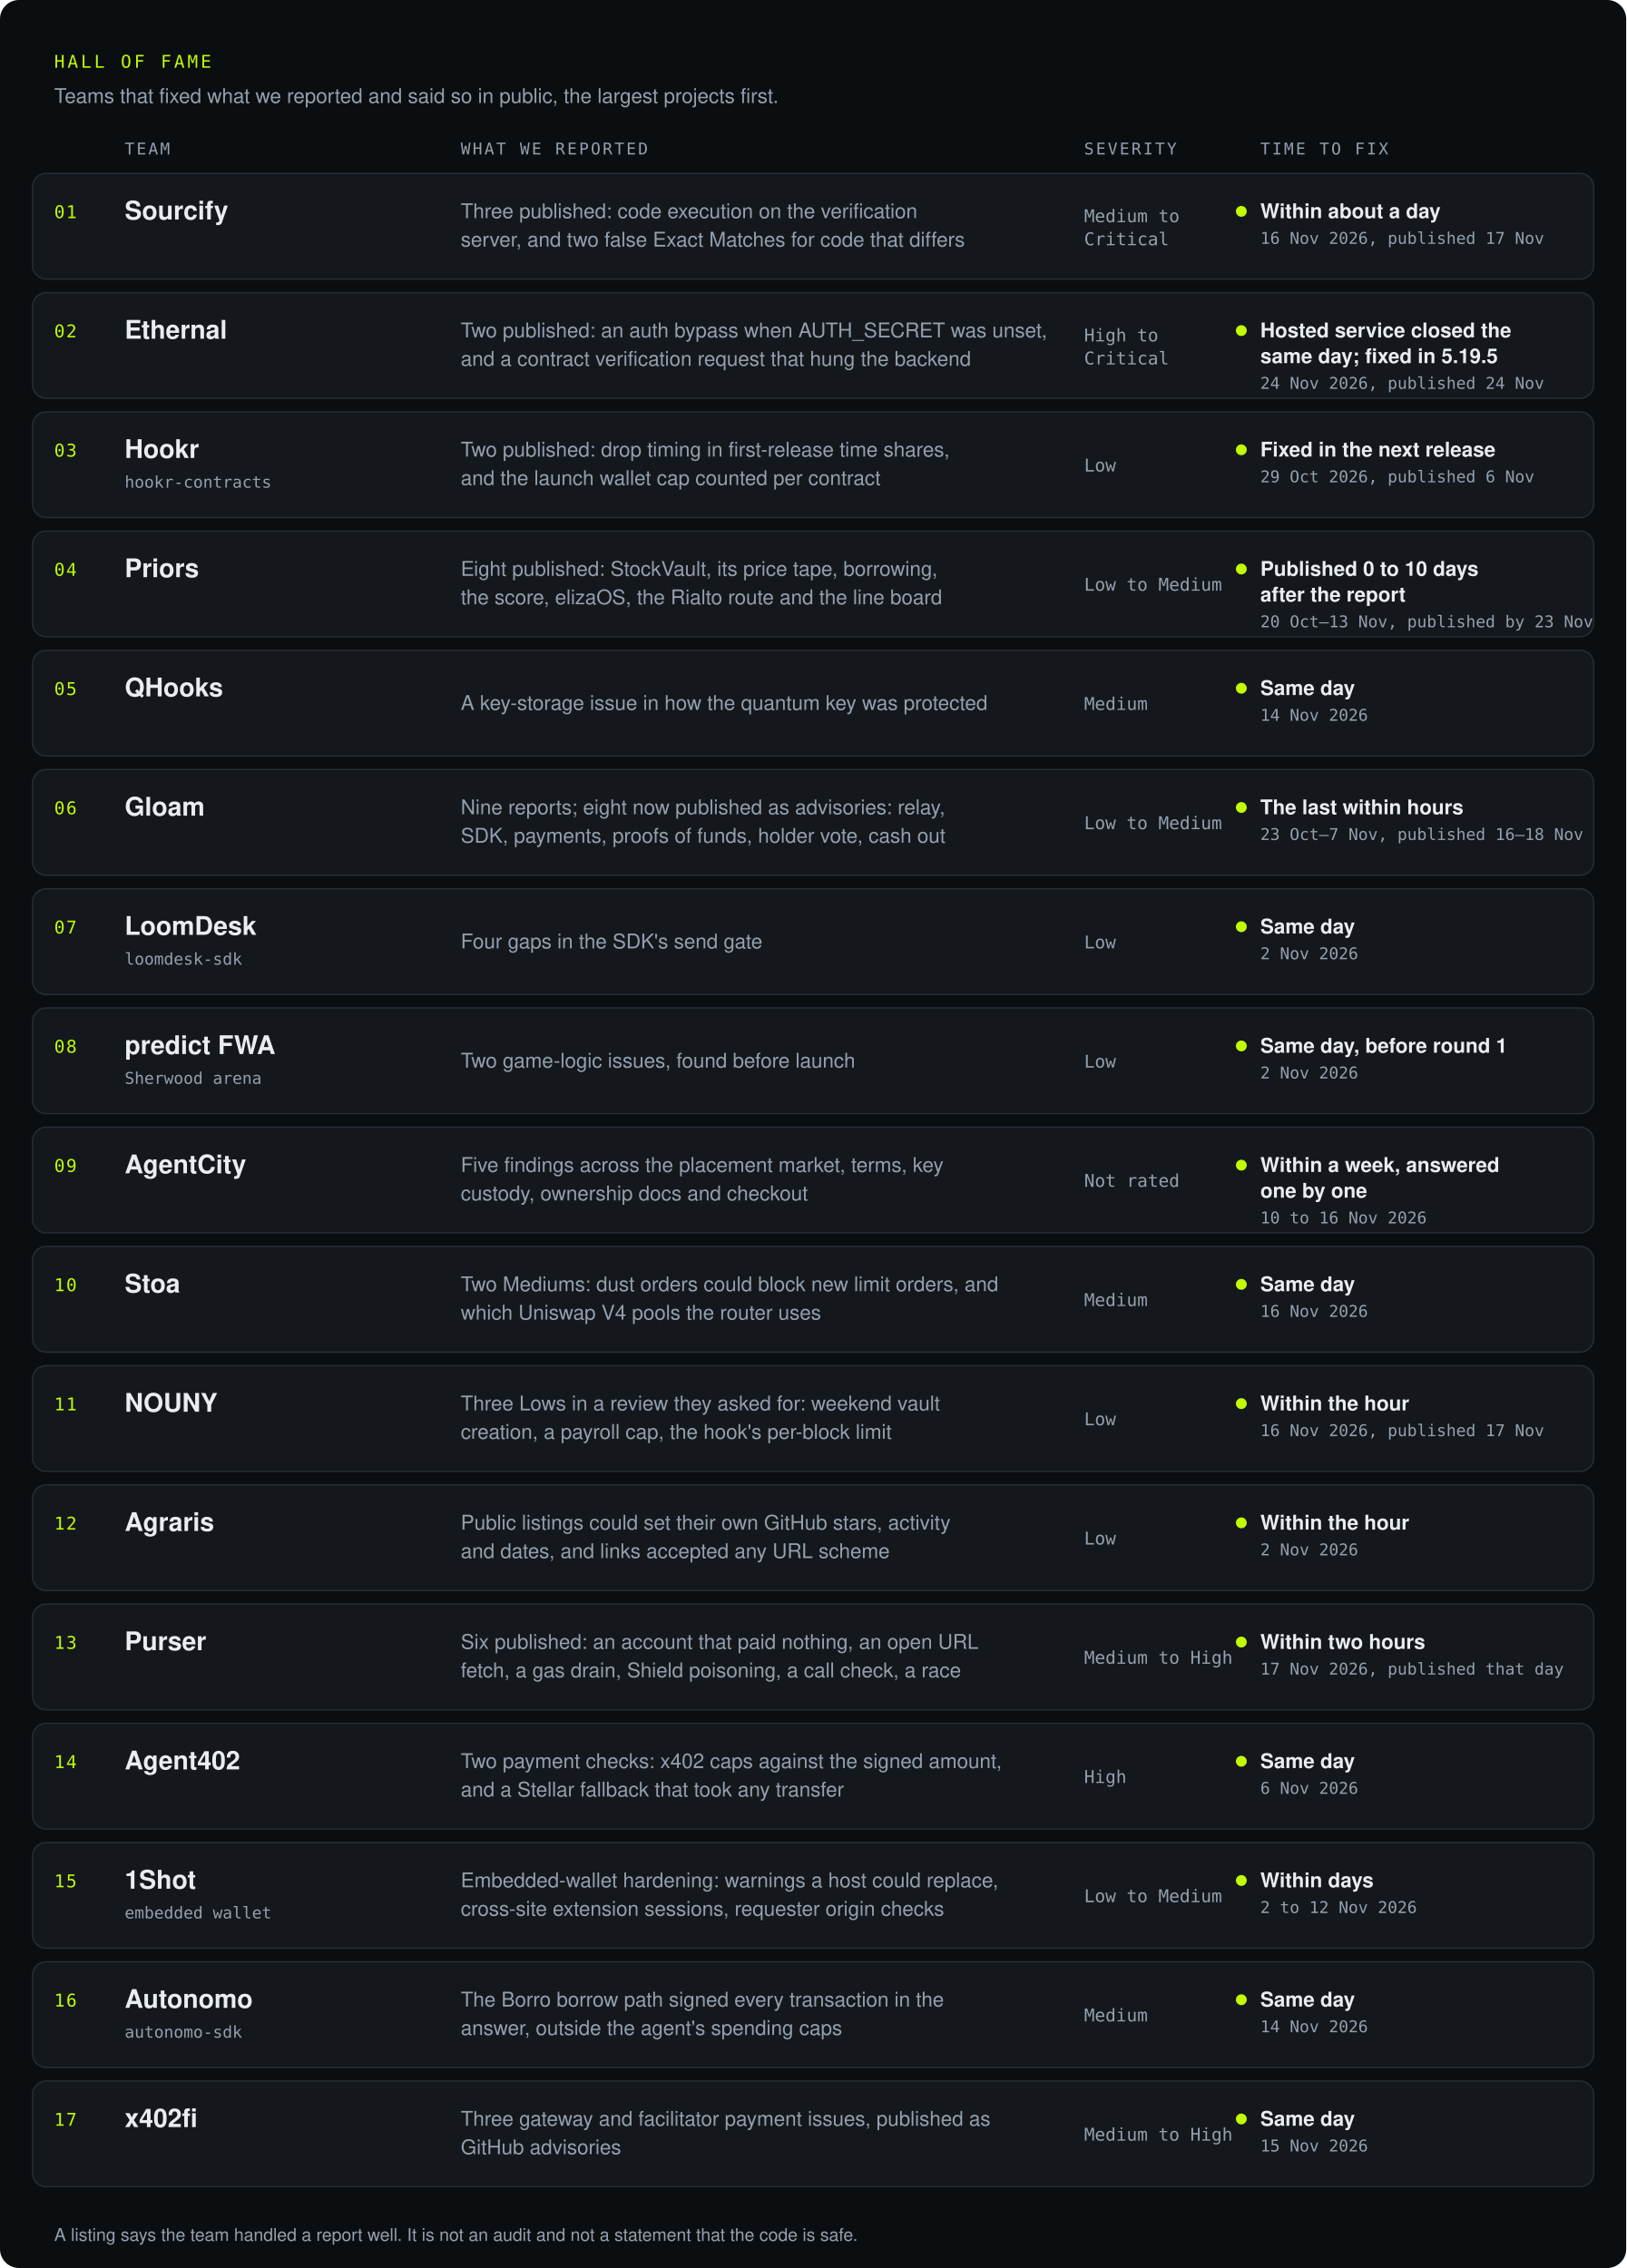
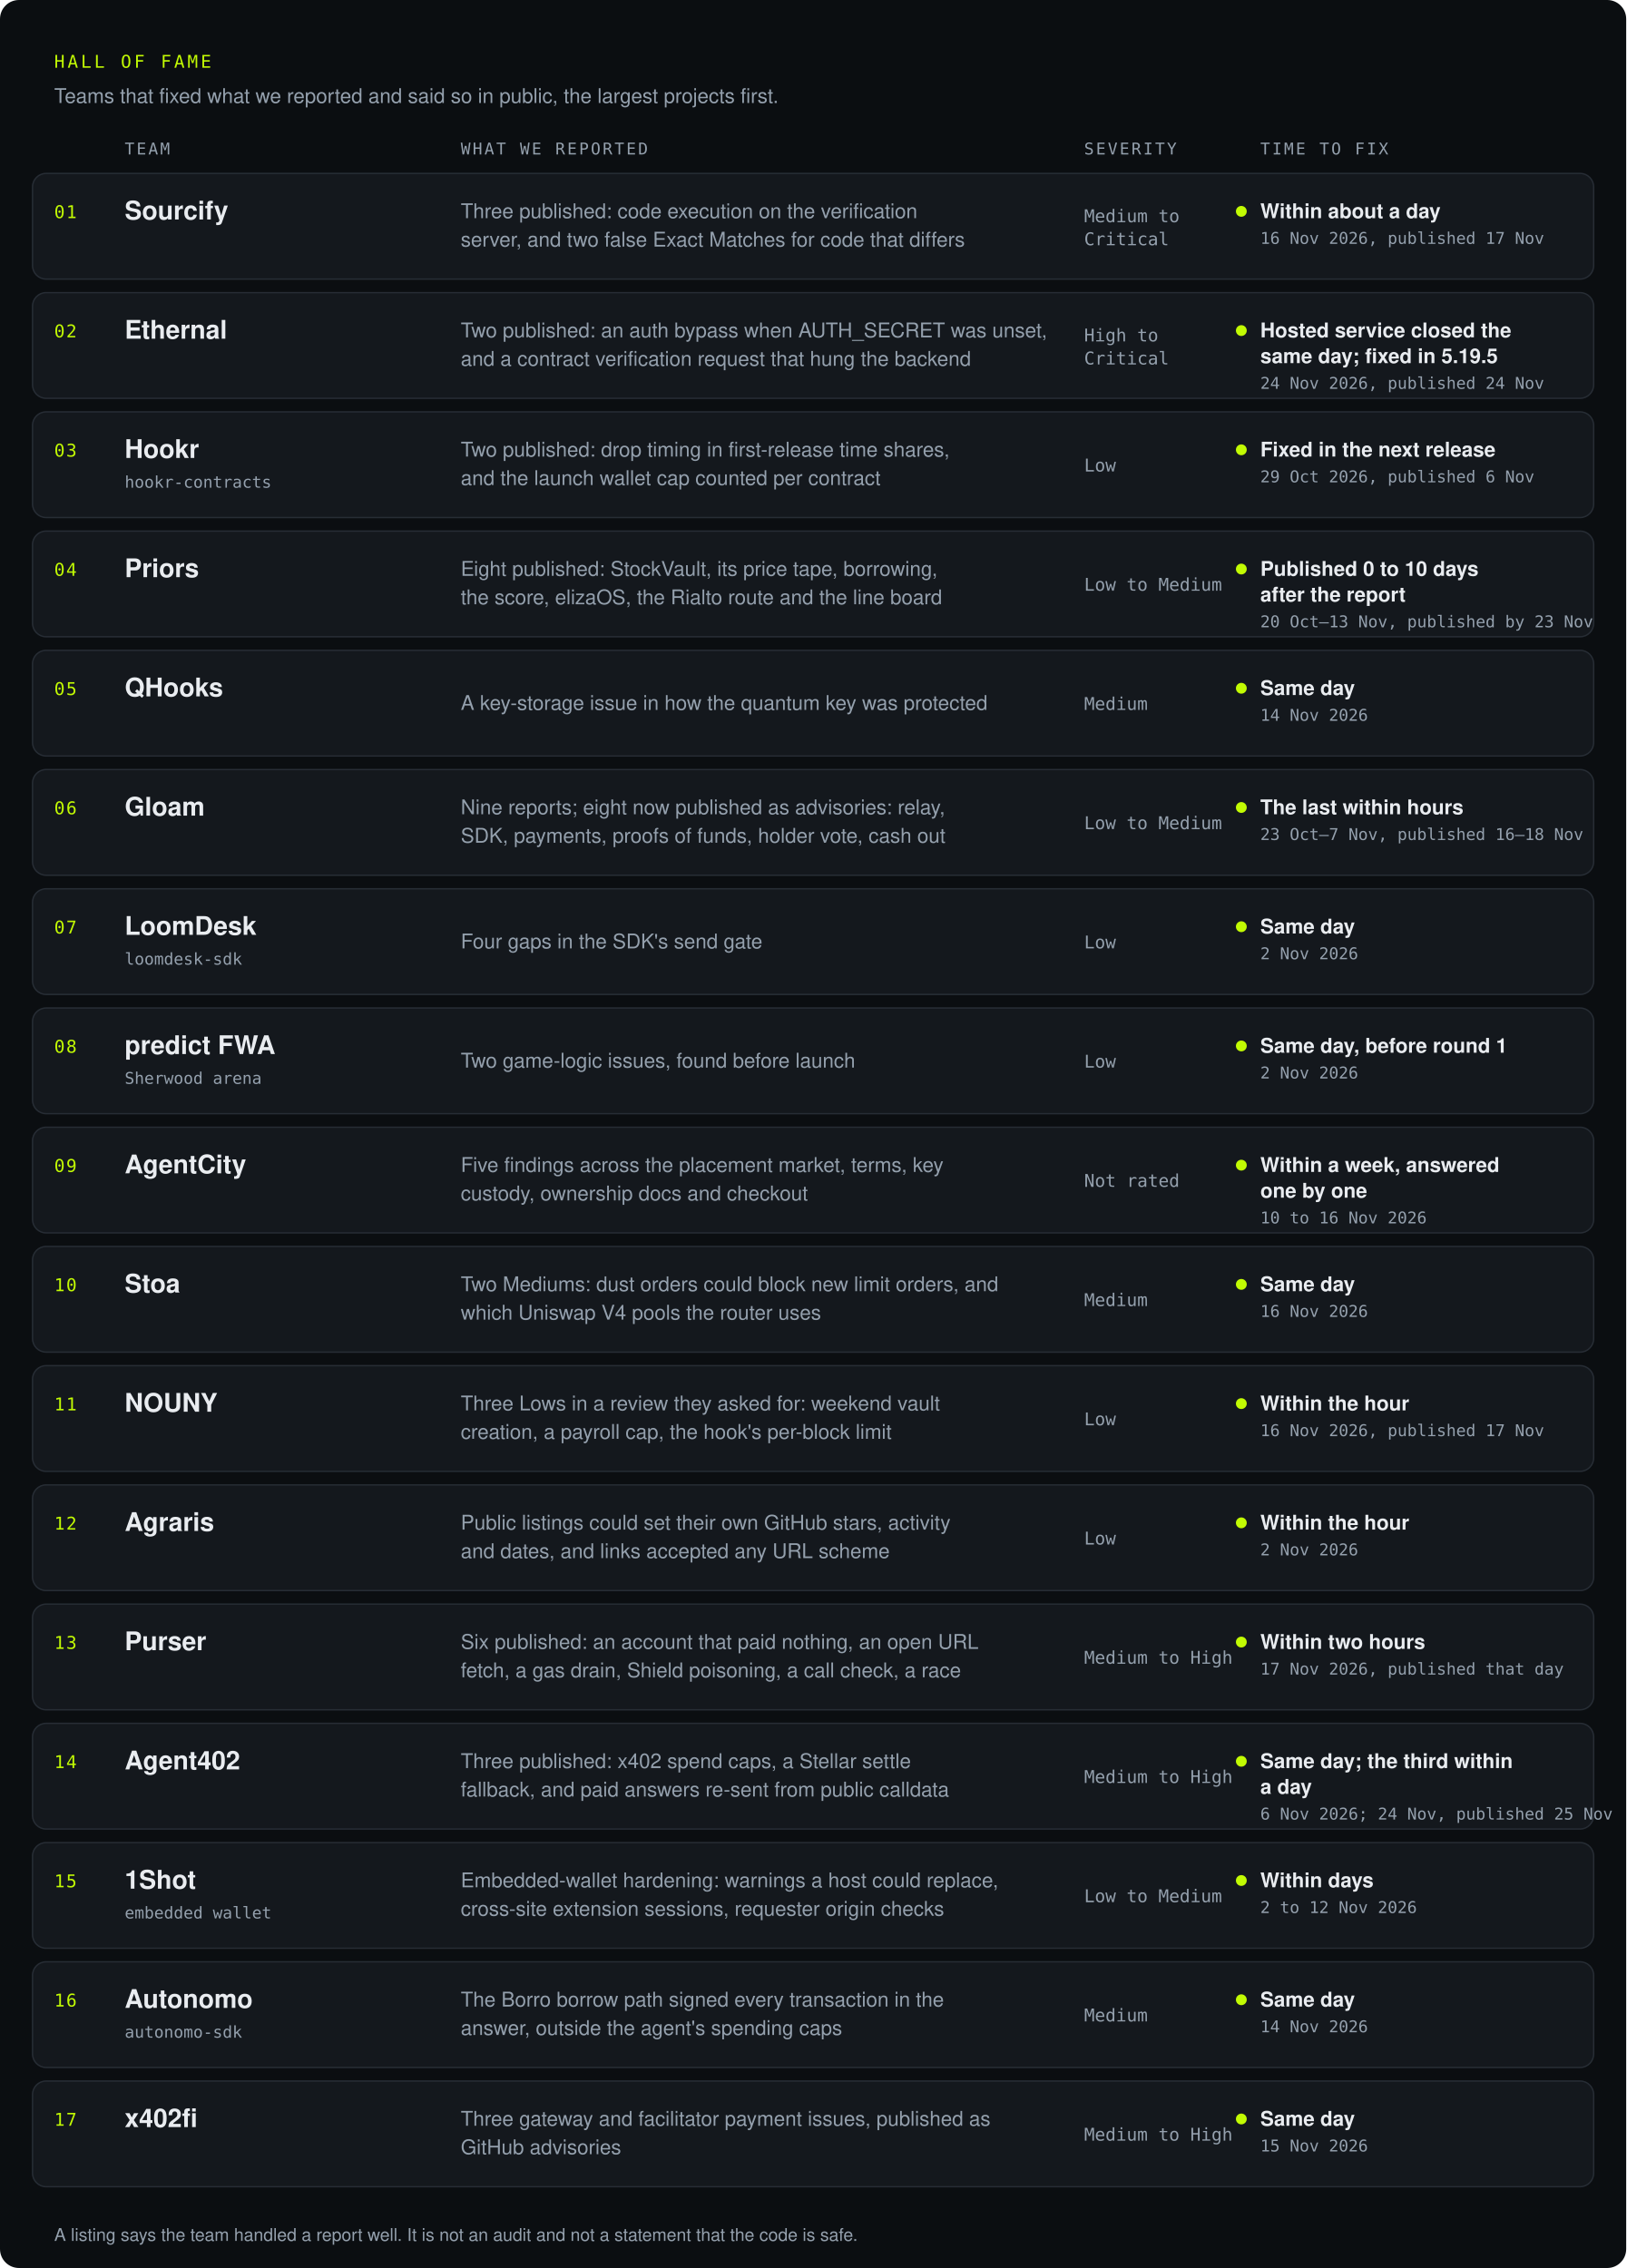
- <svg xmlns="http://www.w3.org/2000/svg" width="1200" height="1674" viewBox="0 0 1200 1674" role="img" aria-label="Hall of fame: Sourcify, within about a day; Ethernal, hosted service closed the same day; fixed in 5.19.5; Hookr, fixed in the next release; Priors, published 0 to 10 days after the report; QHooks, same day; Gloam, the last within hours; LoomDesk, same day; predict FWA, same day, before round 1; AgentCity, within a week, answered one by one; Stoa, same day; NOUNY, within the hour; Agraris, within the hour; Purser, within two hours; Agent402, same day; 1Shot, within days; Autonomo, same day; x402fi, same day">
+ <svg xmlns="http://www.w3.org/2000/svg" width="1200" height="1674" viewBox="0 0 1200 1674" role="img" aria-label="Hall of fame: Sourcify, within about a day; Ethernal, hosted service closed the same day; fixed in 5.19.5; Hookr, fixed in the next release; Priors, published 0 to 10 days after the report; QHooks, same day; Gloam, the last within hours; LoomDesk, same day; predict FWA, same day, before round 1; AgentCity, within a week, answered one by one; Stoa, same day; NOUNY, within the hour; Agraris, within the hour; Purser, within two hours; Agent402, same day; the third within a day; 1Shot, within days; Autonomo, same day; x402fi, same day">
  <style>.p{animation:pulse 3.5s ease-in-out infinite}@keyframes pulse{50%{opacity:.35}}@media (prefers-reduced-motion: reduce){*{animation:none!important}}</style>
  <rect width="1200" height="1674" rx="14" fill="#0B0E11" />
  <text x="40" y="50" font-family="ui-monospace,SFMono-Regular,'SF Mono',Menlo,Consolas,monospace" font-size="13" letter-spacing="2" fill="#C2FB03">HALL OF FAME</text>
  <text x="40" y="76" font-family="-apple-system,BlinkMacSystemFont,'Segoe UI',Helvetica,Arial,sans-serif" font-size="15" fill="#94A0AD">Teams that fixed what we reported and said so in public, the largest projects first.</text>
  <text x="92" y="114" font-family="ui-monospace,SFMono-Regular,'SF Mono',Menlo,Consolas,monospace" font-size="12" letter-spacing="1.5" fill="#94A0AD">TEAM</text>
  <text x="340" y="114" font-family="ui-monospace,SFMono-Regular,'SF Mono',Menlo,Consolas,monospace" font-size="12" letter-spacing="1.5" fill="#94A0AD">WHAT WE REPORTED</text>
  <text x="800" y="114" font-family="ui-monospace,SFMono-Regular,'SF Mono',Menlo,Consolas,monospace" font-size="12" letter-spacing="1.5" fill="#94A0AD">SEVERITY</text>
  <text x="930" y="114" font-family="ui-monospace,SFMono-Regular,'SF Mono',Menlo,Consolas,monospace" font-size="12" letter-spacing="1.5" fill="#94A0AD">TIME TO FIX</text>
  <g>
    <rect x="24" y="128" width="1152" height="78" rx="10" fill="#14181D" stroke="#272D35" />
    <text x="40" y="161" font-family="ui-monospace,SFMono-Regular,'SF Mono',Menlo,Consolas,monospace" font-size="13" letter-spacing="1" fill="#C2FB03">01</text>
    <text x="92" y="162" font-family="-apple-system,BlinkMacSystemFont,'Segoe UI',Helvetica,Arial,sans-serif" font-size="19" font-weight="700" fill="#E9ECF0">Sourcify</text>
    <text x="340" y="161" text-anchor="start" font-family="-apple-system,BlinkMacSystemFont,'Segoe UI',Helvetica,Arial,sans-serif" font-size="15" font-weight="400" fill="#94A0AD">Three published: code execution on the verification</text>
    <text x="340" y="182" text-anchor="start" font-family="-apple-system,BlinkMacSystemFont,'Segoe UI',Helvetica,Arial,sans-serif" font-size="15" font-weight="400" fill="#94A0AD">server, and two false Exact Matches for code that differs</text>
    <text x="800" y="164" text-anchor="start" font-family="ui-monospace,SFMono-Regular,'SF Mono',Menlo,Consolas,monospace" font-size="13" font-weight="400" fill="#94A0AD">Medium to</text>
    <text x="800" y="181" text-anchor="start" font-family="ui-monospace,SFMono-Regular,'SF Mono',Menlo,Consolas,monospace" font-size="13" font-weight="400" fill="#94A0AD">Critical</text>
    <circle class="p" style="animation-delay:-0.0s" cx="916" cy="156" r="4" fill="#C2FB03" />
    <text x="930" y="161" text-anchor="start" font-family="-apple-system,BlinkMacSystemFont,'Segoe UI',Helvetica,Arial,sans-serif" font-size="15" font-weight="600" fill="#E9ECF0">Within about a day</text>
    <text x="930" y="180" font-family="ui-monospace,SFMono-Regular,'SF Mono',Menlo,Consolas,monospace" font-size="12" fill="#94A0AD">16 Nov 2026, published 17 Nov</text>
  </g>
  <g>
    <rect x="24" y="216" width="1152" height="78" rx="10" fill="#14181D" stroke="#272D35" />
    <text x="40" y="249" font-family="ui-monospace,SFMono-Regular,'SF Mono',Menlo,Consolas,monospace" font-size="13" letter-spacing="1" fill="#C2FB03">02</text>
    <text x="92" y="250" font-family="-apple-system,BlinkMacSystemFont,'Segoe UI',Helvetica,Arial,sans-serif" font-size="19" font-weight="700" fill="#E9ECF0">Ethernal</text>
    <text x="340" y="249" text-anchor="start" font-family="-apple-system,BlinkMacSystemFont,'Segoe UI',Helvetica,Arial,sans-serif" font-size="15" font-weight="400" fill="#94A0AD">Two published: an auth bypass when AUTH_SECRET was unset,</text>
    <text x="340" y="270" text-anchor="start" font-family="-apple-system,BlinkMacSystemFont,'Segoe UI',Helvetica,Arial,sans-serif" font-size="15" font-weight="400" fill="#94A0AD">and a contract verification request that hung the backend</text>
    <text x="800" y="252" text-anchor="start" font-family="ui-monospace,SFMono-Regular,'SF Mono',Menlo,Consolas,monospace" font-size="13" font-weight="400" fill="#94A0AD">High to</text>
    <text x="800" y="269" text-anchor="start" font-family="ui-monospace,SFMono-Regular,'SF Mono',Menlo,Consolas,monospace" font-size="13" font-weight="400" fill="#94A0AD">Critical</text>
    <circle class="p" style="animation-delay:-0.7s" cx="916" cy="244" r="4" fill="#C2FB03" />
    <text x="930" y="249" text-anchor="start" font-family="-apple-system,BlinkMacSystemFont,'Segoe UI',Helvetica,Arial,sans-serif" font-size="15" font-weight="600" fill="#E9ECF0">Hosted service closed the</text>
    <text x="930" y="268" text-anchor="start" font-family="-apple-system,BlinkMacSystemFont,'Segoe UI',Helvetica,Arial,sans-serif" font-size="15" font-weight="600" fill="#E9ECF0">same day; fixed in 5.19.5</text>
    <text x="930" y="287" font-family="ui-monospace,SFMono-Regular,'SF Mono',Menlo,Consolas,monospace" font-size="12" fill="#94A0AD">24 Nov 2026, published 24 Nov</text>
  </g>
  <g>
    <rect x="24" y="304" width="1152" height="78" rx="10" fill="#14181D" stroke="#272D35" />
    <text x="40" y="337" font-family="ui-monospace,SFMono-Regular,'SF Mono',Menlo,Consolas,monospace" font-size="13" letter-spacing="1" fill="#C2FB03">03</text>
    <text x="92" y="338" font-family="-apple-system,BlinkMacSystemFont,'Segoe UI',Helvetica,Arial,sans-serif" font-size="19" font-weight="700" fill="#E9ECF0">Hookr</text>
    <text x="92" y="360" font-family="ui-monospace,SFMono-Regular,'SF Mono',Menlo,Consolas,monospace" font-size="12" fill="#94A0AD">hookr-contracts</text>
    <text x="340" y="337" text-anchor="start" font-family="-apple-system,BlinkMacSystemFont,'Segoe UI',Helvetica,Arial,sans-serif" font-size="15" font-weight="400" fill="#94A0AD">Two published: drop timing in first-release time shares,</text>
    <text x="340" y="358" text-anchor="start" font-family="-apple-system,BlinkMacSystemFont,'Segoe UI',Helvetica,Arial,sans-serif" font-size="15" font-weight="400" fill="#94A0AD">and the launch wallet cap counted per contract</text>
    <text x="800" y="348" text-anchor="start" font-family="ui-monospace,SFMono-Regular,'SF Mono',Menlo,Consolas,monospace" font-size="13" font-weight="400" fill="#94A0AD">Low</text>
    <circle class="p" style="animation-delay:-1.4s" cx="916" cy="332" r="4" fill="#C2FB03" />
    <text x="930" y="337" text-anchor="start" font-family="-apple-system,BlinkMacSystemFont,'Segoe UI',Helvetica,Arial,sans-serif" font-size="15" font-weight="600" fill="#E9ECF0">Fixed in the next release</text>
    <text x="930" y="356" font-family="ui-monospace,SFMono-Regular,'SF Mono',Menlo,Consolas,monospace" font-size="12" fill="#94A0AD">29 Oct 2026, published 6 Nov</text>
  </g>
  <g>
    <rect x="24" y="392" width="1152" height="78" rx="10" fill="#14181D" stroke="#272D35" />
    <text x="40" y="425" font-family="ui-monospace,SFMono-Regular,'SF Mono',Menlo,Consolas,monospace" font-size="13" letter-spacing="1" fill="#C2FB03">04</text>
    <text x="92" y="426" font-family="-apple-system,BlinkMacSystemFont,'Segoe UI',Helvetica,Arial,sans-serif" font-size="19" font-weight="700" fill="#E9ECF0">Priors</text>
    <text x="340" y="425" text-anchor="start" font-family="-apple-system,BlinkMacSystemFont,'Segoe UI',Helvetica,Arial,sans-serif" font-size="15" font-weight="400" fill="#94A0AD">Eight published: StockVault, its price tape, borrowing,</text>
    <text x="340" y="446" text-anchor="start" font-family="-apple-system,BlinkMacSystemFont,'Segoe UI',Helvetica,Arial,sans-serif" font-size="15" font-weight="400" fill="#94A0AD">the score, elizaOS, the Rialto route and the line board</text>
    <text x="800" y="436" text-anchor="start" font-family="ui-monospace,SFMono-Regular,'SF Mono',Menlo,Consolas,monospace" font-size="13" font-weight="400" fill="#94A0AD">Low to Medium</text>
    <circle class="p" style="animation-delay:-2.1s" cx="916" cy="420" r="4" fill="#C2FB03" />
    <text x="930" y="425" text-anchor="start" font-family="-apple-system,BlinkMacSystemFont,'Segoe UI',Helvetica,Arial,sans-serif" font-size="15" font-weight="600" fill="#E9ECF0">Published 0 to 10 days</text>
    <text x="930" y="444" text-anchor="start" font-family="-apple-system,BlinkMacSystemFont,'Segoe UI',Helvetica,Arial,sans-serif" font-size="15" font-weight="600" fill="#E9ECF0">after the report</text>
    <text x="930" y="463" font-family="ui-monospace,SFMono-Regular,'SF Mono',Menlo,Consolas,monospace" font-size="12" fill="#94A0AD">20 Oct–13 Nov, published by 23 Nov</text>
  </g>
  <g>
    <rect x="24" y="480" width="1152" height="78" rx="10" fill="#14181D" stroke="#272D35" />
    <text x="40" y="513" font-family="ui-monospace,SFMono-Regular,'SF Mono',Menlo,Consolas,monospace" font-size="13" letter-spacing="1" fill="#C2FB03">05</text>
    <text x="92" y="514" font-family="-apple-system,BlinkMacSystemFont,'Segoe UI',Helvetica,Arial,sans-serif" font-size="19" font-weight="700" fill="#E9ECF0">QHooks</text>
    <text x="340" y="524" text-anchor="start" font-family="-apple-system,BlinkMacSystemFont,'Segoe UI',Helvetica,Arial,sans-serif" font-size="15" font-weight="400" fill="#94A0AD">A key-storage issue in how the quantum key was protected</text>
    <text x="800" y="524" text-anchor="start" font-family="ui-monospace,SFMono-Regular,'SF Mono',Menlo,Consolas,monospace" font-size="13" font-weight="400" fill="#94A0AD">Medium</text>
    <circle class="p" style="animation-delay:-2.8s" cx="916" cy="508" r="4" fill="#C2FB03" />
    <text x="930" y="513" text-anchor="start" font-family="-apple-system,BlinkMacSystemFont,'Segoe UI',Helvetica,Arial,sans-serif" font-size="15" font-weight="600" fill="#E9ECF0">Same day</text>
    <text x="930" y="532" font-family="ui-monospace,SFMono-Regular,'SF Mono',Menlo,Consolas,monospace" font-size="12" fill="#94A0AD">14 Nov 2026</text>
  </g>
  <g>
    <rect x="24" y="568" width="1152" height="78" rx="10" fill="#14181D" stroke="#272D35" />
    <text x="40" y="601" font-family="ui-monospace,SFMono-Regular,'SF Mono',Menlo,Consolas,monospace" font-size="13" letter-spacing="1" fill="#C2FB03">06</text>
    <text x="92" y="602" font-family="-apple-system,BlinkMacSystemFont,'Segoe UI',Helvetica,Arial,sans-serif" font-size="19" font-weight="700" fill="#E9ECF0">Gloam</text>
    <text x="340" y="601" text-anchor="start" font-family="-apple-system,BlinkMacSystemFont,'Segoe UI',Helvetica,Arial,sans-serif" font-size="15" font-weight="400" fill="#94A0AD">Nine reports; eight now published as advisories: relay,</text>
    <text x="340" y="622" text-anchor="start" font-family="-apple-system,BlinkMacSystemFont,'Segoe UI',Helvetica,Arial,sans-serif" font-size="15" font-weight="400" fill="#94A0AD">SDK, payments, proofs of funds, holder vote, cash out</text>
    <text x="800" y="612" text-anchor="start" font-family="ui-monospace,SFMono-Regular,'SF Mono',Menlo,Consolas,monospace" font-size="13" font-weight="400" fill="#94A0AD">Low to Medium</text>
    <circle class="p" style="animation-delay:-3.5s" cx="916" cy="596" r="4" fill="#C2FB03" />
    <text x="930" y="601" text-anchor="start" font-family="-apple-system,BlinkMacSystemFont,'Segoe UI',Helvetica,Arial,sans-serif" font-size="15" font-weight="600" fill="#E9ECF0">The last within hours</text>
    <text x="930" y="620" font-family="ui-monospace,SFMono-Regular,'SF Mono',Menlo,Consolas,monospace" font-size="12" fill="#94A0AD">23 Oct–7 Nov, published 16–18 Nov</text>
  </g>
  <g>
    <rect x="24" y="656" width="1152" height="78" rx="10" fill="#14181D" stroke="#272D35" />
    <text x="40" y="689" font-family="ui-monospace,SFMono-Regular,'SF Mono',Menlo,Consolas,monospace" font-size="13" letter-spacing="1" fill="#C2FB03">07</text>
    <text x="92" y="690" font-family="-apple-system,BlinkMacSystemFont,'Segoe UI',Helvetica,Arial,sans-serif" font-size="19" font-weight="700" fill="#E9ECF0">LoomDesk</text>
    <text x="92" y="712" font-family="ui-monospace,SFMono-Regular,'SF Mono',Menlo,Consolas,monospace" font-size="12" fill="#94A0AD">loomdesk-sdk</text>
    <text x="340" y="700" text-anchor="start" font-family="-apple-system,BlinkMacSystemFont,'Segoe UI',Helvetica,Arial,sans-serif" font-size="15" font-weight="400" fill="#94A0AD">Four gaps in the SDK's send gate</text>
    <text x="800" y="700" text-anchor="start" font-family="ui-monospace,SFMono-Regular,'SF Mono',Menlo,Consolas,monospace" font-size="13" font-weight="400" fill="#94A0AD">Low</text>
    <circle class="p" style="animation-delay:-4.2s" cx="916" cy="684" r="4" fill="#C2FB03" />
    <text x="930" y="689" text-anchor="start" font-family="-apple-system,BlinkMacSystemFont,'Segoe UI',Helvetica,Arial,sans-serif" font-size="15" font-weight="600" fill="#E9ECF0">Same day</text>
    <text x="930" y="708" font-family="ui-monospace,SFMono-Regular,'SF Mono',Menlo,Consolas,monospace" font-size="12" fill="#94A0AD">2 Nov 2026</text>
  </g>
  <g>
    <rect x="24" y="744" width="1152" height="78" rx="10" fill="#14181D" stroke="#272D35" />
    <text x="40" y="777" font-family="ui-monospace,SFMono-Regular,'SF Mono',Menlo,Consolas,monospace" font-size="13" letter-spacing="1" fill="#C2FB03">08</text>
    <text x="92" y="778" font-family="-apple-system,BlinkMacSystemFont,'Segoe UI',Helvetica,Arial,sans-serif" font-size="19" font-weight="700" fill="#E9ECF0">predict FWA</text>
    <text x="92" y="800" font-family="ui-monospace,SFMono-Regular,'SF Mono',Menlo,Consolas,monospace" font-size="12" fill="#94A0AD">Sherwood arena</text>
    <text x="340" y="788" text-anchor="start" font-family="-apple-system,BlinkMacSystemFont,'Segoe UI',Helvetica,Arial,sans-serif" font-size="15" font-weight="400" fill="#94A0AD">Two game-logic issues, found before launch</text>
    <text x="800" y="788" text-anchor="start" font-family="ui-monospace,SFMono-Regular,'SF Mono',Menlo,Consolas,monospace" font-size="13" font-weight="400" fill="#94A0AD">Low</text>
    <circle class="p" style="animation-delay:-4.9s" cx="916" cy="772" r="4" fill="#C2FB03" />
    <text x="930" y="777" text-anchor="start" font-family="-apple-system,BlinkMacSystemFont,'Segoe UI',Helvetica,Arial,sans-serif" font-size="15" font-weight="600" fill="#E9ECF0">Same day, before round 1</text>
    <text x="930" y="796" font-family="ui-monospace,SFMono-Regular,'SF Mono',Menlo,Consolas,monospace" font-size="12" fill="#94A0AD">2 Nov 2026</text>
  </g>
  <g>
    <rect x="24" y="832" width="1152" height="78" rx="10" fill="#14181D" stroke="#272D35" />
    <text x="40" y="865" font-family="ui-monospace,SFMono-Regular,'SF Mono',Menlo,Consolas,monospace" font-size="13" letter-spacing="1" fill="#C2FB03">09</text>
    <text x="92" y="866" font-family="-apple-system,BlinkMacSystemFont,'Segoe UI',Helvetica,Arial,sans-serif" font-size="19" font-weight="700" fill="#E9ECF0">AgentCity</text>
    <text x="340" y="865" text-anchor="start" font-family="-apple-system,BlinkMacSystemFont,'Segoe UI',Helvetica,Arial,sans-serif" font-size="15" font-weight="400" fill="#94A0AD">Five findings across the placement market, terms, key</text>
    <text x="340" y="886" text-anchor="start" font-family="-apple-system,BlinkMacSystemFont,'Segoe UI',Helvetica,Arial,sans-serif" font-size="15" font-weight="400" fill="#94A0AD">custody, ownership docs and checkout</text>
    <text x="800" y="876" text-anchor="start" font-family="ui-monospace,SFMono-Regular,'SF Mono',Menlo,Consolas,monospace" font-size="13" font-weight="400" fill="#94A0AD">Not rated</text>
    <circle class="p" style="animation-delay:-5.6s" cx="916" cy="860" r="4" fill="#C2FB03" />
    <text x="930" y="865" text-anchor="start" font-family="-apple-system,BlinkMacSystemFont,'Segoe UI',Helvetica,Arial,sans-serif" font-size="15" font-weight="600" fill="#E9ECF0">Within a week, answered</text>
    <text x="930" y="884" text-anchor="start" font-family="-apple-system,BlinkMacSystemFont,'Segoe UI',Helvetica,Arial,sans-serif" font-size="15" font-weight="600" fill="#E9ECF0">one by one</text>
    <text x="930" y="903" font-family="ui-monospace,SFMono-Regular,'SF Mono',Menlo,Consolas,monospace" font-size="12" fill="#94A0AD">10 to 16 Nov 2026</text>
  </g>
  <g>
    <rect x="24" y="920" width="1152" height="78" rx="10" fill="#14181D" stroke="#272D35" />
    <text x="40" y="953" font-family="ui-monospace,SFMono-Regular,'SF Mono',Menlo,Consolas,monospace" font-size="13" letter-spacing="1" fill="#C2FB03">10</text>
    <text x="92" y="954" font-family="-apple-system,BlinkMacSystemFont,'Segoe UI',Helvetica,Arial,sans-serif" font-size="19" font-weight="700" fill="#E9ECF0">Stoa</text>
    <text x="340" y="953" text-anchor="start" font-family="-apple-system,BlinkMacSystemFont,'Segoe UI',Helvetica,Arial,sans-serif" font-size="15" font-weight="400" fill="#94A0AD">Two Mediums: dust orders could block new limit orders, and</text>
    <text x="340" y="974" text-anchor="start" font-family="-apple-system,BlinkMacSystemFont,'Segoe UI',Helvetica,Arial,sans-serif" font-size="15" font-weight="400" fill="#94A0AD">which Uniswap V4 pools the router uses</text>
    <text x="800" y="964" text-anchor="start" font-family="ui-monospace,SFMono-Regular,'SF Mono',Menlo,Consolas,monospace" font-size="13" font-weight="400" fill="#94A0AD">Medium</text>
    <circle class="p" style="animation-delay:-6.3s" cx="916" cy="948" r="4" fill="#C2FB03" />
    <text x="930" y="953" text-anchor="start" font-family="-apple-system,BlinkMacSystemFont,'Segoe UI',Helvetica,Arial,sans-serif" font-size="15" font-weight="600" fill="#E9ECF0">Same day</text>
    <text x="930" y="972" font-family="ui-monospace,SFMono-Regular,'SF Mono',Menlo,Consolas,monospace" font-size="12" fill="#94A0AD">16 Nov 2026</text>
  </g>
  <g>
    <rect x="24" y="1008" width="1152" height="78" rx="10" fill="#14181D" stroke="#272D35" />
    <text x="40" y="1041" font-family="ui-monospace,SFMono-Regular,'SF Mono',Menlo,Consolas,monospace" font-size="13" letter-spacing="1" fill="#C2FB03">11</text>
    <text x="92" y="1042" font-family="-apple-system,BlinkMacSystemFont,'Segoe UI',Helvetica,Arial,sans-serif" font-size="19" font-weight="700" fill="#E9ECF0">NOUNY</text>
    <text x="340" y="1041" text-anchor="start" font-family="-apple-system,BlinkMacSystemFont,'Segoe UI',Helvetica,Arial,sans-serif" font-size="15" font-weight="400" fill="#94A0AD">Three Lows in a review they asked for: weekend vault</text>
    <text x="340" y="1062" text-anchor="start" font-family="-apple-system,BlinkMacSystemFont,'Segoe UI',Helvetica,Arial,sans-serif" font-size="15" font-weight="400" fill="#94A0AD">creation, a payroll cap, the hook's per-block limit</text>
    <text x="800" y="1052" text-anchor="start" font-family="ui-monospace,SFMono-Regular,'SF Mono',Menlo,Consolas,monospace" font-size="13" font-weight="400" fill="#94A0AD">Low</text>
    <circle class="p" style="animation-delay:-7.0s" cx="916" cy="1036" r="4" fill="#C2FB03" />
    <text x="930" y="1041" text-anchor="start" font-family="-apple-system,BlinkMacSystemFont,'Segoe UI',Helvetica,Arial,sans-serif" font-size="15" font-weight="600" fill="#E9ECF0">Within the hour</text>
    <text x="930" y="1060" font-family="ui-monospace,SFMono-Regular,'SF Mono',Menlo,Consolas,monospace" font-size="12" fill="#94A0AD">16 Nov 2026, published 17 Nov</text>
  </g>
  <g>
    <rect x="24" y="1096" width="1152" height="78" rx="10" fill="#14181D" stroke="#272D35" />
    <text x="40" y="1129" font-family="ui-monospace,SFMono-Regular,'SF Mono',Menlo,Consolas,monospace" font-size="13" letter-spacing="1" fill="#C2FB03">12</text>
    <text x="92" y="1130" font-family="-apple-system,BlinkMacSystemFont,'Segoe UI',Helvetica,Arial,sans-serif" font-size="19" font-weight="700" fill="#E9ECF0">Agraris</text>
    <text x="340" y="1129" text-anchor="start" font-family="-apple-system,BlinkMacSystemFont,'Segoe UI',Helvetica,Arial,sans-serif" font-size="15" font-weight="400" fill="#94A0AD">Public listings could set their own GitHub stars, activity</text>
    <text x="340" y="1150" text-anchor="start" font-family="-apple-system,BlinkMacSystemFont,'Segoe UI',Helvetica,Arial,sans-serif" font-size="15" font-weight="400" fill="#94A0AD">and dates, and links accepted any URL scheme</text>
    <text x="800" y="1140" text-anchor="start" font-family="ui-monospace,SFMono-Regular,'SF Mono',Menlo,Consolas,monospace" font-size="13" font-weight="400" fill="#94A0AD">Low</text>
    <circle class="p" style="animation-delay:-7.7s" cx="916" cy="1124" r="4" fill="#C2FB03" />
    <text x="930" y="1129" text-anchor="start" font-family="-apple-system,BlinkMacSystemFont,'Segoe UI',Helvetica,Arial,sans-serif" font-size="15" font-weight="600" fill="#E9ECF0">Within the hour</text>
    <text x="930" y="1148" font-family="ui-monospace,SFMono-Regular,'SF Mono',Menlo,Consolas,monospace" font-size="12" fill="#94A0AD">2 Nov 2026</text>
  </g>
  <g>
    <rect x="24" y="1184" width="1152" height="78" rx="10" fill="#14181D" stroke="#272D35" />
    <text x="40" y="1217" font-family="ui-monospace,SFMono-Regular,'SF Mono',Menlo,Consolas,monospace" font-size="13" letter-spacing="1" fill="#C2FB03">13</text>
    <text x="92" y="1218" font-family="-apple-system,BlinkMacSystemFont,'Segoe UI',Helvetica,Arial,sans-serif" font-size="19" font-weight="700" fill="#E9ECF0">Purser</text>
    <text x="340" y="1217" text-anchor="start" font-family="-apple-system,BlinkMacSystemFont,'Segoe UI',Helvetica,Arial,sans-serif" font-size="15" font-weight="400" fill="#94A0AD">Six published: an account that paid nothing, an open URL</text>
    <text x="340" y="1238" text-anchor="start" font-family="-apple-system,BlinkMacSystemFont,'Segoe UI',Helvetica,Arial,sans-serif" font-size="15" font-weight="400" fill="#94A0AD">fetch, a gas drain, Shield poisoning, a call check, a race</text>
    <text x="800" y="1228" text-anchor="start" font-family="ui-monospace,SFMono-Regular,'SF Mono',Menlo,Consolas,monospace" font-size="13" font-weight="400" fill="#94A0AD">Medium to High</text>
    <circle class="p" style="animation-delay:-8.4s" cx="916" cy="1212" r="4" fill="#C2FB03" />
    <text x="930" y="1217" text-anchor="start" font-family="-apple-system,BlinkMacSystemFont,'Segoe UI',Helvetica,Arial,sans-serif" font-size="15" font-weight="600" fill="#E9ECF0">Within two hours</text>
    <text x="930" y="1236" font-family="ui-monospace,SFMono-Regular,'SF Mono',Menlo,Consolas,monospace" font-size="12" fill="#94A0AD">17 Nov 2026, published that day</text>
  </g>
  <g>
    <rect x="24" y="1272" width="1152" height="78" rx="10" fill="#14181D" stroke="#272D35" />
    <text x="40" y="1305" font-family="ui-monospace,SFMono-Regular,'SF Mono',Menlo,Consolas,monospace" font-size="13" letter-spacing="1" fill="#C2FB03">14</text>
    <text x="92" y="1306" font-family="-apple-system,BlinkMacSystemFont,'Segoe UI',Helvetica,Arial,sans-serif" font-size="19" font-weight="700" fill="#E9ECF0">Agent402</text>
-     <text x="340" y="1305" text-anchor="start" font-family="-apple-system,BlinkMacSystemFont,'Segoe UI',Helvetica,Arial,sans-serif" font-size="15" font-weight="400" fill="#94A0AD">Two payment checks: x402 caps against the signed amount,</text>
-     <text x="340" y="1326" text-anchor="start" font-family="-apple-system,BlinkMacSystemFont,'Segoe UI',Helvetica,Arial,sans-serif" font-size="15" font-weight="400" fill="#94A0AD">and a Stellar fallback that took any transfer</text>
-     <text x="800" y="1316" text-anchor="start" font-family="ui-monospace,SFMono-Regular,'SF Mono',Menlo,Consolas,monospace" font-size="13" font-weight="400" fill="#94A0AD">High</text>
+     <text x="340" y="1305" text-anchor="start" font-family="-apple-system,BlinkMacSystemFont,'Segoe UI',Helvetica,Arial,sans-serif" font-size="15" font-weight="400" fill="#94A0AD">Three published: x402 spend caps, a Stellar settle</text>
+     <text x="340" y="1326" text-anchor="start" font-family="-apple-system,BlinkMacSystemFont,'Segoe UI',Helvetica,Arial,sans-serif" font-size="15" font-weight="400" fill="#94A0AD">fallback, and paid answers re-sent from public calldata</text>
+     <text x="800" y="1316" text-anchor="start" font-family="ui-monospace,SFMono-Regular,'SF Mono',Menlo,Consolas,monospace" font-size="13" font-weight="400" fill="#94A0AD">Medium to High</text>
    <circle class="p" style="animation-delay:-9.1s" cx="916" cy="1300" r="4" fill="#C2FB03" />
-     <text x="930" y="1305" text-anchor="start" font-family="-apple-system,BlinkMacSystemFont,'Segoe UI',Helvetica,Arial,sans-serif" font-size="15" font-weight="600" fill="#E9ECF0">Same day</text>
-     <text x="930" y="1324" font-family="ui-monospace,SFMono-Regular,'SF Mono',Menlo,Consolas,monospace" font-size="12" fill="#94A0AD">6 Nov 2026</text>
+     <text x="930" y="1305" text-anchor="start" font-family="-apple-system,BlinkMacSystemFont,'Segoe UI',Helvetica,Arial,sans-serif" font-size="15" font-weight="600" fill="#E9ECF0">Same day; the third within</text>
+     <text x="930" y="1324" text-anchor="start" font-family="-apple-system,BlinkMacSystemFont,'Segoe UI',Helvetica,Arial,sans-serif" font-size="15" font-weight="600" fill="#E9ECF0">a day</text>
+     <text x="930" y="1343" font-family="ui-monospace,SFMono-Regular,'SF Mono',Menlo,Consolas,monospace" font-size="12" fill="#94A0AD">6 Nov 2026; 24 Nov, published 25 Nov</text>
  </g>
  <g>
    <rect x="24" y="1360" width="1152" height="78" rx="10" fill="#14181D" stroke="#272D35" />
    <text x="40" y="1393" font-family="ui-monospace,SFMono-Regular,'SF Mono',Menlo,Consolas,monospace" font-size="13" letter-spacing="1" fill="#C2FB03">15</text>
    <text x="92" y="1394" font-family="-apple-system,BlinkMacSystemFont,'Segoe UI',Helvetica,Arial,sans-serif" font-size="19" font-weight="700" fill="#E9ECF0">1Shot</text>
    <text x="92" y="1416" font-family="ui-monospace,SFMono-Regular,'SF Mono',Menlo,Consolas,monospace" font-size="12" fill="#94A0AD">embedded wallet</text>
    <text x="340" y="1393" text-anchor="start" font-family="-apple-system,BlinkMacSystemFont,'Segoe UI',Helvetica,Arial,sans-serif" font-size="15" font-weight="400" fill="#94A0AD">Embedded-wallet hardening: warnings a host could replace,</text>
    <text x="340" y="1414" text-anchor="start" font-family="-apple-system,BlinkMacSystemFont,'Segoe UI',Helvetica,Arial,sans-serif" font-size="15" font-weight="400" fill="#94A0AD">cross-site extension sessions, requester origin checks</text>
    <text x="800" y="1404" text-anchor="start" font-family="ui-monospace,SFMono-Regular,'SF Mono',Menlo,Consolas,monospace" font-size="13" font-weight="400" fill="#94A0AD">Low to Medium</text>
    <circle class="p" style="animation-delay:-9.8s" cx="916" cy="1388" r="4" fill="#C2FB03" />
    <text x="930" y="1393" text-anchor="start" font-family="-apple-system,BlinkMacSystemFont,'Segoe UI',Helvetica,Arial,sans-serif" font-size="15" font-weight="600" fill="#E9ECF0">Within days</text>
    <text x="930" y="1412" font-family="ui-monospace,SFMono-Regular,'SF Mono',Menlo,Consolas,monospace" font-size="12" fill="#94A0AD">2 to 12 Nov 2026</text>
  </g>
  <g>
    <rect x="24" y="1448" width="1152" height="78" rx="10" fill="#14181D" stroke="#272D35" />
    <text x="40" y="1481" font-family="ui-monospace,SFMono-Regular,'SF Mono',Menlo,Consolas,monospace" font-size="13" letter-spacing="1" fill="#C2FB03">16</text>
    <text x="92" y="1482" font-family="-apple-system,BlinkMacSystemFont,'Segoe UI',Helvetica,Arial,sans-serif" font-size="19" font-weight="700" fill="#E9ECF0">Autonomo</text>
    <text x="92" y="1504" font-family="ui-monospace,SFMono-Regular,'SF Mono',Menlo,Consolas,monospace" font-size="12" fill="#94A0AD">autonomo-sdk</text>
    <text x="340" y="1481" text-anchor="start" font-family="-apple-system,BlinkMacSystemFont,'Segoe UI',Helvetica,Arial,sans-serif" font-size="15" font-weight="400" fill="#94A0AD">The Borro borrow path signed every transaction in the</text>
    <text x="340" y="1502" text-anchor="start" font-family="-apple-system,BlinkMacSystemFont,'Segoe UI',Helvetica,Arial,sans-serif" font-size="15" font-weight="400" fill="#94A0AD">answer, outside the agent's spending caps</text>
    <text x="800" y="1492" text-anchor="start" font-family="ui-monospace,SFMono-Regular,'SF Mono',Menlo,Consolas,monospace" font-size="13" font-weight="400" fill="#94A0AD">Medium</text>
    <circle class="p" style="animation-delay:-10.5s" cx="916" cy="1476" r="4" fill="#C2FB03" />
    <text x="930" y="1481" text-anchor="start" font-family="-apple-system,BlinkMacSystemFont,'Segoe UI',Helvetica,Arial,sans-serif" font-size="15" font-weight="600" fill="#E9ECF0">Same day</text>
    <text x="930" y="1500" font-family="ui-monospace,SFMono-Regular,'SF Mono',Menlo,Consolas,monospace" font-size="12" fill="#94A0AD">14 Nov 2026</text>
  </g>
  <g>
    <rect x="24" y="1536" width="1152" height="78" rx="10" fill="#14181D" stroke="#272D35" />
    <text x="40" y="1569" font-family="ui-monospace,SFMono-Regular,'SF Mono',Menlo,Consolas,monospace" font-size="13" letter-spacing="1" fill="#C2FB03">17</text>
    <text x="92" y="1570" font-family="-apple-system,BlinkMacSystemFont,'Segoe UI',Helvetica,Arial,sans-serif" font-size="19" font-weight="700" fill="#E9ECF0">x402fi</text>
    <text x="340" y="1569" text-anchor="start" font-family="-apple-system,BlinkMacSystemFont,'Segoe UI',Helvetica,Arial,sans-serif" font-size="15" font-weight="400" fill="#94A0AD">Three gateway and facilitator payment issues, published as</text>
    <text x="340" y="1590" text-anchor="start" font-family="-apple-system,BlinkMacSystemFont,'Segoe UI',Helvetica,Arial,sans-serif" font-size="15" font-weight="400" fill="#94A0AD">GitHub advisories</text>
    <text x="800" y="1580" text-anchor="start" font-family="ui-monospace,SFMono-Regular,'SF Mono',Menlo,Consolas,monospace" font-size="13" font-weight="400" fill="#94A0AD">Medium to High</text>
    <circle class="p" style="animation-delay:-11.2s" cx="916" cy="1564" r="4" fill="#C2FB03" />
    <text x="930" y="1569" text-anchor="start" font-family="-apple-system,BlinkMacSystemFont,'Segoe UI',Helvetica,Arial,sans-serif" font-size="15" font-weight="600" fill="#E9ECF0">Same day</text>
    <text x="930" y="1588" font-family="ui-monospace,SFMono-Regular,'SF Mono',Menlo,Consolas,monospace" font-size="12" fill="#94A0AD">15 Nov 2026</text>
  </g>
  <text x="40" y="1654" font-family="-apple-system,BlinkMacSystemFont,'Segoe UI',Helvetica,Arial,sans-serif" font-size="13" fill="#94A0AD">A listing says the team handled a report well. It is not an audit and not a statement that the code is safe.</text>
</svg>
